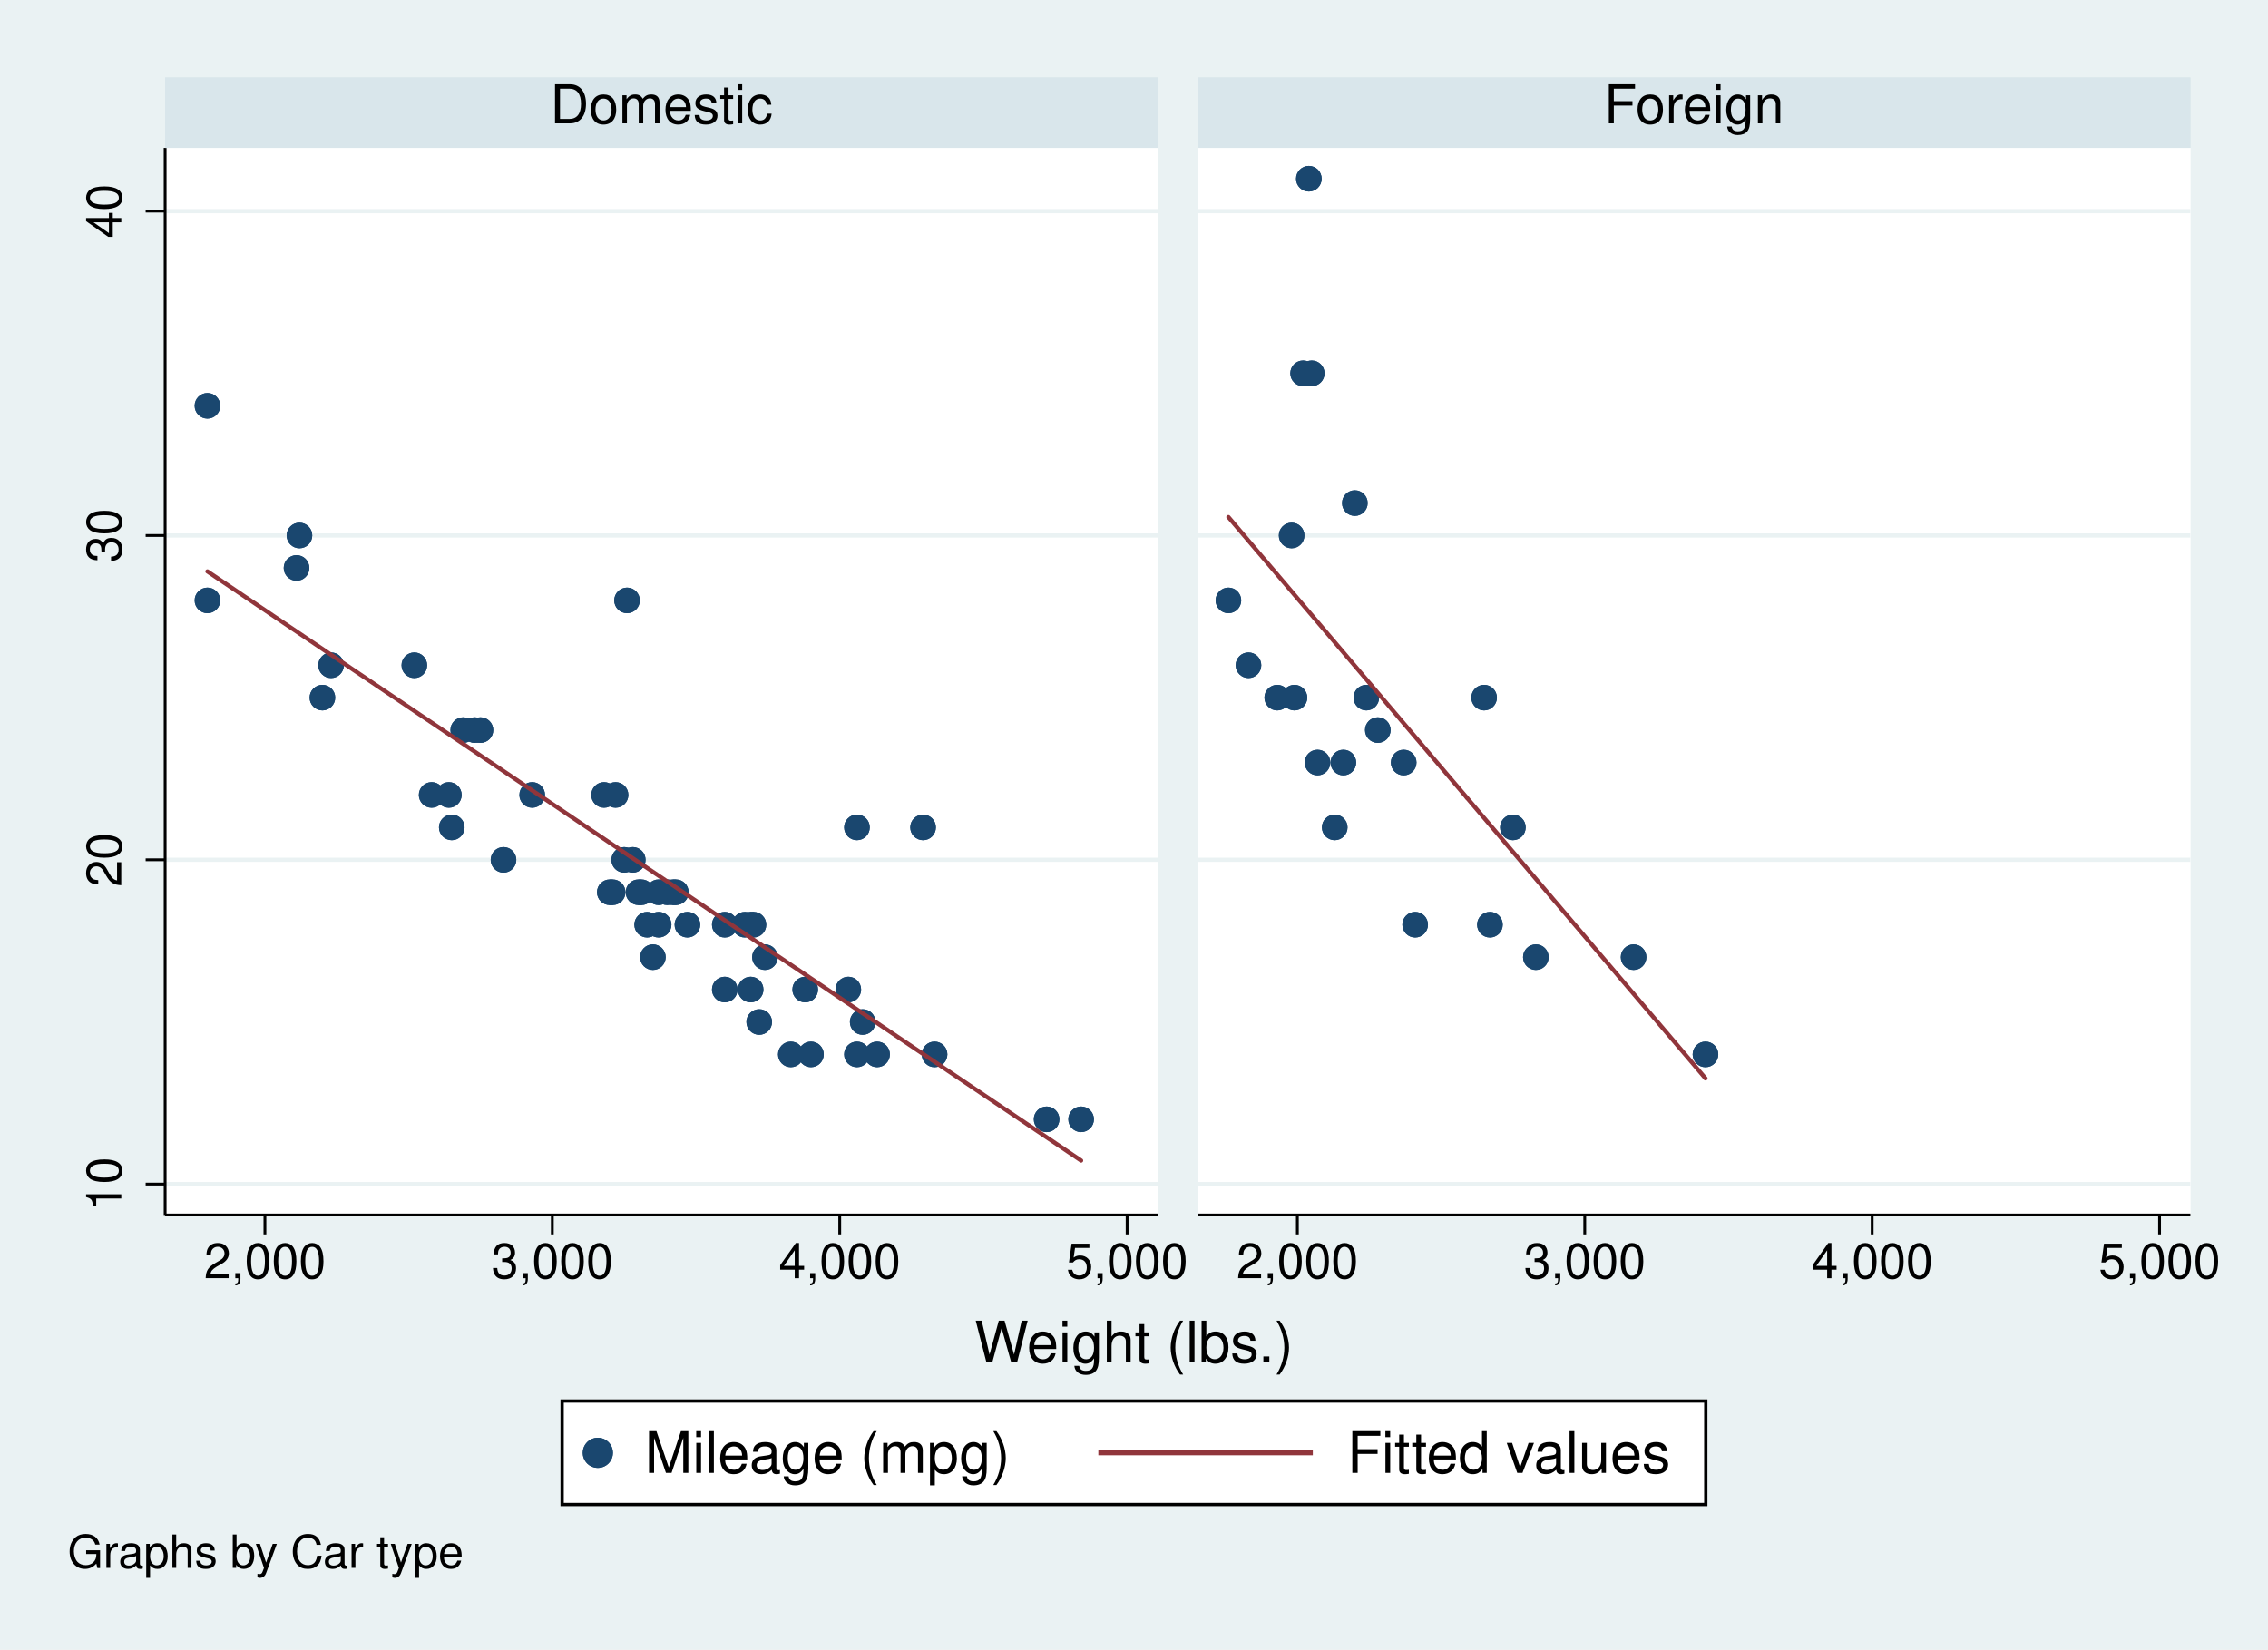
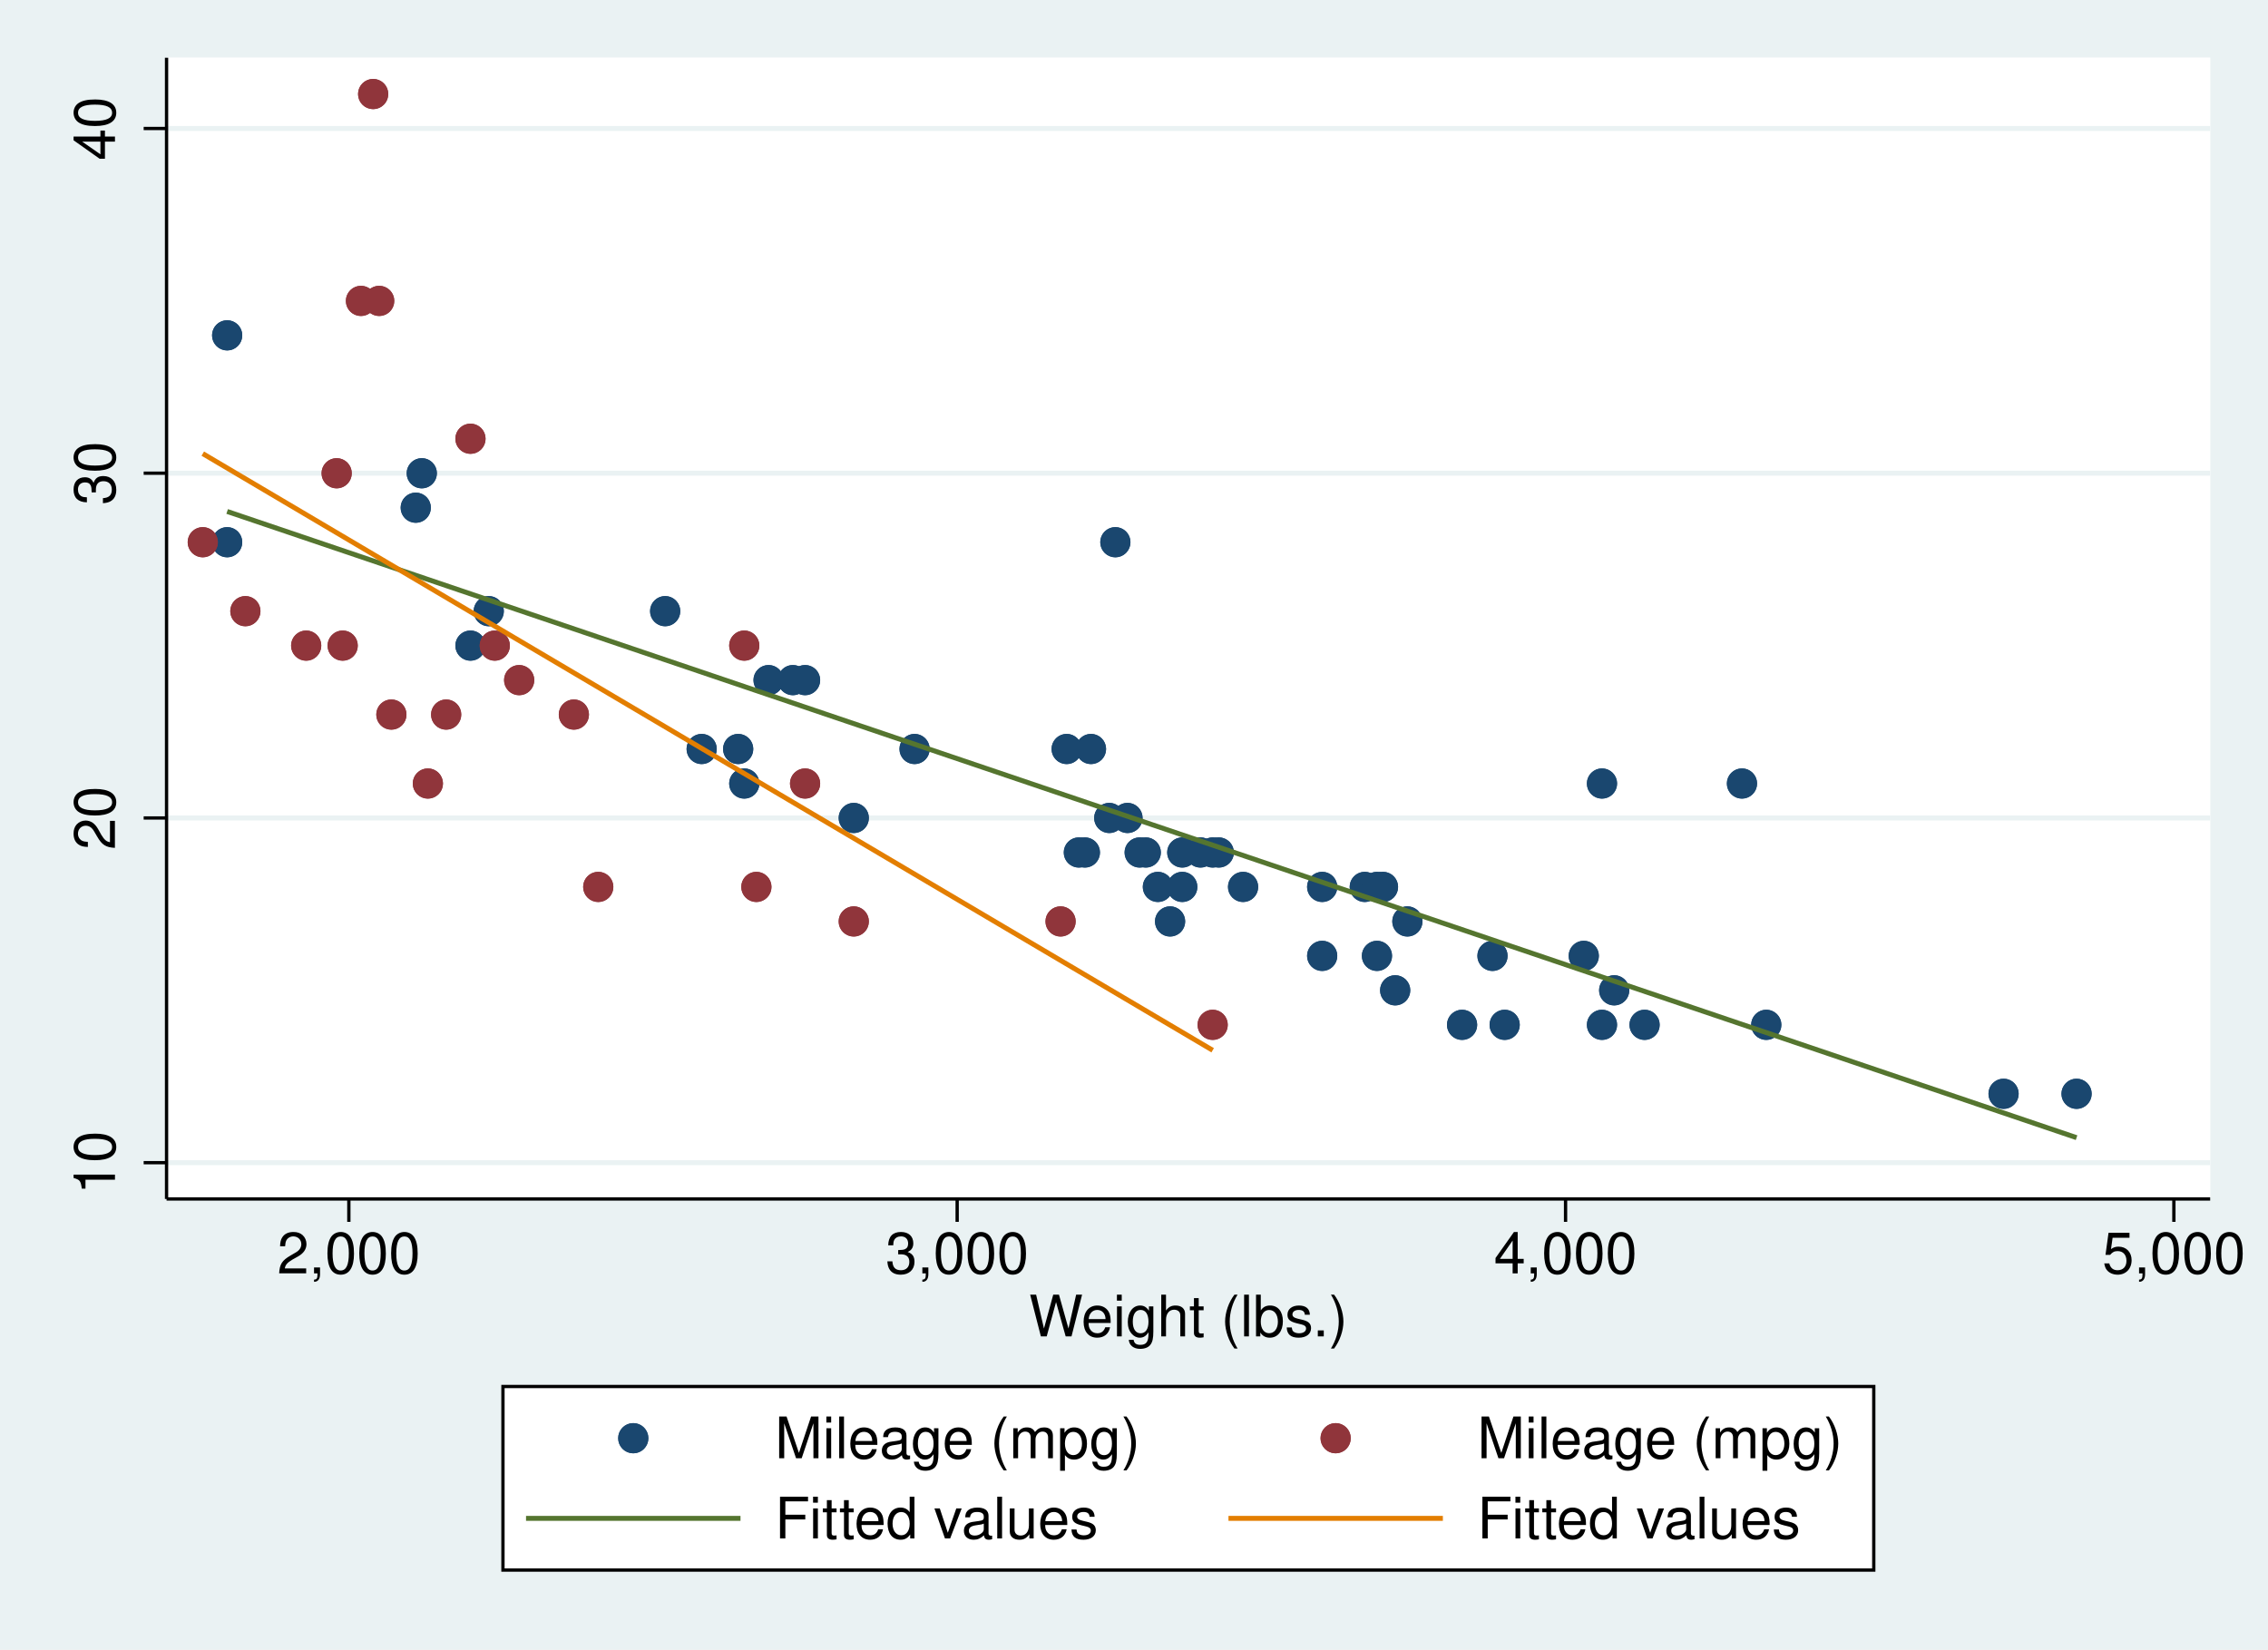
<svg xmlns="http://www.w3.org/2000/svg" version="1.1" width="5.50in" height="4.00in" viewBox="0 0 3960 2880">
  <rect x="0" y="0" width="3960" height="2880" style="fill:#EAF2F3;stroke:none" />
  <rect x="0.00" y="0.00" width="3959.88" height="2880.00" style="fill:#EAF2F3" />
  <rect x="2.88" y="2.88" width="3954.12" height="2874.24" style="fill:none;stroke:#EAF2F3;stroke-width:5.76" />
-   <rect x="288.34" y="258.27" width="1733.49" height="1863.36" style="fill:#FFFFFF" />
-   <rect x="290.79" y="260.72" width="1728.59" height="1858.47" style="fill:none;stroke:#FFFFFF;stroke-width:4.90" />
-   <line x1="288.34" y1="2067.68" x2="2021.83" y2="2067.68" style="stroke:#EAF2F3;stroke-width:7.34" />
-   <line x1="288.34" y1="1501.38" x2="2021.83" y2="1501.38" style="stroke:#EAF2F3;stroke-width:7.34" />
-   <line x1="288.34" y1="935.08" x2="2021.83" y2="935.08" style="stroke:#EAF2F3;stroke-width:7.34" />
-   <line x1="288.34" y1="368.66" x2="2021.83" y2="368.66" style="stroke:#EAF2F3;stroke-width:7.34" />
-   <rect x="2091.00" y="258.27" width="1733.49" height="1863.36" style="fill:#FFFFFF" />
-   <rect x="2093.45" y="260.72" width="1728.59" height="1858.47" style="fill:none;stroke:#FFFFFF;stroke-width:4.90" />
-   <line x1="2091.00" y1="2067.68" x2="3824.49" y2="2067.68" style="stroke:#EAF2F3;stroke-width:7.34" />
-   <line x1="2091.00" y1="1501.38" x2="3824.49" y2="1501.38" style="stroke:#EAF2F3;stroke-width:7.34" />
-   <line x1="2091.00" y1="935.08" x2="3824.49" y2="935.08" style="stroke:#EAF2F3;stroke-width:7.34" />
-   <line x1="2091.00" y1="368.66" x2="3824.49" y2="368.66" style="stroke:#EAF2F3;stroke-width:7.34" />
-   <circle cx="929.24" cy="1388.15" r="22.36" style="fill:#1A476F" />
-   <circle cx="929.24" cy="1388.15" r="18.69" style="fill:none;stroke:#1A476F;stroke-width:7.34" />
-   <circle cx="1139.98" cy="1671.42" r="22.36" style="fill:#1A476F" />
-   <circle cx="1139.98" cy="1671.42" r="18.69" style="fill:none;stroke:#1A476F;stroke-width:7.34" />
-   <circle cx="783.71" cy="1388.15" r="22.36" style="fill:#1A476F" />
-   <circle cx="783.71" cy="1388.15" r="18.69" style="fill:none;stroke:#1A476F;stroke-width:7.34" />
-   <circle cx="1089.87" cy="1501.51" r="22.36" style="fill:#1A476F" />
-   <circle cx="1089.87" cy="1501.51" r="18.69" style="fill:none;stroke:#1A476F;stroke-width:7.34" />
-   <circle cx="1506.29" cy="1784.65" r="22.36" style="fill:#1A476F" />
-   <circle cx="1506.29" cy="1784.65" r="18.69" style="fill:none;stroke:#1A476F;stroke-width:7.34" />
-   <circle cx="1300.61" cy="1614.74" r="22.36" style="fill:#1A476F" />
-   <circle cx="1300.61" cy="1614.74" r="18.69" style="fill:none;stroke:#1A476F;stroke-width:7.34" />
-   <circle cx="578.04" cy="1161.68" r="22.36" style="fill:#1A476F" />
-   <circle cx="578.04" cy="1161.68" r="18.69" style="fill:none;stroke:#1A476F;stroke-width:7.34" />
-   <circle cx="1104.84" cy="1501.51" r="22.36" style="fill:#1A476F" />
-   <circle cx="1104.84" cy="1501.51" r="18.69" style="fill:none;stroke:#1A476F;stroke-width:7.34" />
-   <circle cx="1405.92" cy="1727.98" r="22.36" style="fill:#1A476F" />
-   <circle cx="1405.92" cy="1727.98" r="18.69" style="fill:none;stroke:#1A476F;stroke-width:7.34" />
-   <circle cx="1165.11" cy="1558.06" r="22.36" style="fill:#1A476F" />
-   <circle cx="1165.11" cy="1558.06" r="18.69" style="fill:none;stroke:#1A476F;stroke-width:7.34" />
-   <circle cx="1631.77" cy="1841.21" r="22.36" style="fill:#1A476F" />
-   <circle cx="1631.77" cy="1841.21" r="18.69" style="fill:none;stroke:#1A476F;stroke-width:7.34" />
-   <circle cx="1415.95" cy="1841.21" r="22.36" style="fill:#1A476F" />
-   <circle cx="1415.95" cy="1841.21" r="18.69" style="fill:none;stroke:#1A476F;stroke-width:7.34" />
-   <circle cx="1611.72" cy="1444.83" r="22.36" style="fill:#1A476F" />
-   <circle cx="1611.72" cy="1444.83" r="18.69" style="fill:none;stroke:#1A476F;stroke-width:7.34" />
-   <circle cx="517.77" cy="991.76" r="22.36" style="fill:#1A476F" />
-   <circle cx="517.77" cy="991.76" r="18.69" style="fill:none;stroke:#1A476F;stroke-width:7.34" />
-   <circle cx="1310.64" cy="1727.98" r="22.36" style="fill:#1A476F" />
-   <circle cx="1310.64" cy="1727.98" r="18.69" style="fill:none;stroke:#1A476F;stroke-width:7.34" />
-   <circle cx="1054.72" cy="1388.15" r="22.36" style="fill:#1A476F" />
-   <circle cx="1054.72" cy="1388.15" r="18.69" style="fill:none;stroke:#1A476F;stroke-width:7.34" />
-   <circle cx="1074.77" cy="1388.15" r="22.36" style="fill:#1A476F" />
-   <circle cx="1074.77" cy="1388.15" r="18.69" style="fill:none;stroke:#1A476F;stroke-width:7.34" />
-   <circle cx="838.90" cy="1274.91" r="22.36" style="fill:#1A476F" />
-   <circle cx="838.90" cy="1274.91" r="18.69" style="fill:none;stroke:#1A476F;stroke-width:7.34" />
-   <circle cx="1180.08" cy="1558.06" r="22.36" style="fill:#1A476F" />
-   <circle cx="1180.08" cy="1558.06" r="18.69" style="fill:none;stroke:#1A476F;stroke-width:7.34" />
-   <circle cx="522.84" cy="935.08" r="22.36" style="fill:#1A476F" />
-   <circle cx="522.84" cy="935.08" r="18.69" style="fill:none;stroke:#1A476F;stroke-width:7.34" />
-   <circle cx="1265.47" cy="1614.74" r="22.36" style="fill:#1A476F" />
-   <circle cx="1265.47" cy="1614.74" r="18.69" style="fill:none;stroke:#1A476F;stroke-width:7.34" />
-   <circle cx="1265.47" cy="1727.98" r="22.36" style="fill:#1A476F" />
-   <circle cx="1265.47" cy="1727.98" r="18.69" style="fill:none;stroke:#1A476F;stroke-width:7.34" />
-   <circle cx="1335.63" cy="1671.42" r="22.36" style="fill:#1A476F" />
-   <circle cx="1335.63" cy="1671.42" r="18.69" style="fill:none;stroke:#1A476F;stroke-width:7.34" />
-   <circle cx="362.22" cy="1048.44" r="22.36" style="fill:#1A476F" />
-   <circle cx="362.22" cy="1048.44" r="18.69" style="fill:none;stroke:#1A476F;stroke-width:7.34" />
-   <circle cx="788.78" cy="1444.83" r="22.36" style="fill:#1A476F" />
-   <circle cx="788.78" cy="1444.83" r="18.69" style="fill:none;stroke:#1A476F;stroke-width:7.34" />
-   <circle cx="1887.68" cy="1954.57" r="22.36" style="fill:#1A476F" />
-   <circle cx="1887.68" cy="1954.57" r="18.69" style="fill:none;stroke:#1A476F;stroke-width:7.34" />
-   <circle cx="1827.42" cy="1954.57" r="22.36" style="fill:#1A476F" />
-   <circle cx="1827.42" cy="1954.57" r="18.69" style="fill:none;stroke:#1A476F;stroke-width:7.34" />
-   <circle cx="1380.80" cy="1841.21" r="22.36" style="fill:#1A476F" />
-   <circle cx="1380.80" cy="1841.21" r="18.69" style="fill:none;stroke:#1A476F;stroke-width:7.34" />
-   <circle cx="753.64" cy="1388.15" r="22.36" style="fill:#1A476F" />
-   <circle cx="753.64" cy="1388.15" r="18.69" style="fill:none;stroke:#1A476F;stroke-width:7.34" />
-   <circle cx="1496.26" cy="1841.21" r="22.36" style="fill:#1A476F" />
-   <circle cx="1496.26" cy="1841.21" r="18.69" style="fill:none;stroke:#1A476F;stroke-width:7.34" />
-   <circle cx="1325.61" cy="1784.65" r="22.36" style="fill:#1A476F" />
-   <circle cx="1325.61" cy="1784.65" r="18.69" style="fill:none;stroke:#1A476F;stroke-width:7.34" />
-   <circle cx="1150.01" cy="1614.74" r="22.36" style="fill:#1A476F" />
-   <circle cx="1150.01" cy="1614.74" r="18.69" style="fill:none;stroke:#1A476F;stroke-width:7.34" />
-   <circle cx="1531.41" cy="1841.21" r="22.36" style="fill:#1A476F" />
-   <circle cx="1531.41" cy="1841.21" r="18.69" style="fill:none;stroke:#1A476F;stroke-width:7.34" />
-   <circle cx="879.12" cy="1501.51" r="22.36" style="fill:#1A476F" />
-   <circle cx="879.12" cy="1501.51" r="18.69" style="fill:none;stroke:#1A476F;stroke-width:7.34" />
-   <circle cx="1496.26" cy="1444.83" r="22.36" style="fill:#1A476F" />
-   <circle cx="1496.26" cy="1444.83" r="18.69" style="fill:none;stroke:#1A476F;stroke-width:7.34" />
-   <circle cx="1119.94" cy="1558.06" r="22.36" style="fill:#1A476F" />
-   <circle cx="1119.94" cy="1558.06" r="18.69" style="fill:none;stroke:#1A476F;stroke-width:7.34" />
-   <circle cx="1114.86" cy="1558.06" r="22.36" style="fill:#1A476F" />
-   <circle cx="1114.86" cy="1558.06" r="18.69" style="fill:none;stroke:#1A476F;stroke-width:7.34" />
-   <circle cx="1310.64" cy="1614.74" r="22.36" style="fill:#1A476F" />
-   <circle cx="1310.64" cy="1614.74" r="18.69" style="fill:none;stroke:#1A476F;stroke-width:7.34" />
-   <circle cx="1150.01" cy="1558.06" r="22.36" style="fill:#1A476F" />
-   <circle cx="1150.01" cy="1558.06" r="18.69" style="fill:none;stroke:#1A476F;stroke-width:7.34" />
-   <circle cx="828.88" cy="1274.91" r="22.36" style="fill:#1A476F" />
-   <circle cx="828.88" cy="1274.91" r="18.69" style="fill:none;stroke:#1A476F;stroke-width:7.34" />
-   <circle cx="1481.16" cy="1727.98" r="22.36" style="fill:#1A476F" />
-   <circle cx="1481.16" cy="1727.98" r="18.69" style="fill:none;stroke:#1A476F;stroke-width:7.34" />
-   <circle cx="1094.82" cy="1048.44" r="22.36" style="fill:#1A476F" />
-   <circle cx="1094.82" cy="1048.44" r="18.69" style="fill:none;stroke:#1A476F;stroke-width:7.34" />
-   <circle cx="362.22" cy="708.61" r="22.36" style="fill:#1A476F" />
-   <circle cx="362.22" cy="708.61" r="18.69" style="fill:none;stroke:#1A476F;stroke-width:7.34" />
-   <circle cx="562.94" cy="1218.23" r="22.36" style="fill:#1A476F" />
-   <circle cx="562.94" cy="1218.23" r="18.69" style="fill:none;stroke:#1A476F;stroke-width:7.34" />
-   <circle cx="723.44" cy="1161.68" r="22.36" style="fill:#1A476F" />
-   <circle cx="723.44" cy="1161.68" r="18.69" style="fill:none;stroke:#1A476F;stroke-width:7.34" />
-   <circle cx="1129.96" cy="1614.74" r="22.36" style="fill:#1A476F" />
-   <circle cx="1129.96" cy="1614.74" r="18.69" style="fill:none;stroke:#1A476F;stroke-width:7.34" />
-   <circle cx="1315.59" cy="1614.74" r="22.36" style="fill:#1A476F" />
-   <circle cx="1315.59" cy="1614.74" r="18.69" style="fill:none;stroke:#1A476F;stroke-width:7.34" />
-   <circle cx="1200.25" cy="1614.74" r="22.36" style="fill:#1A476F" />
-   <circle cx="1200.25" cy="1614.74" r="18.69" style="fill:none;stroke:#1A476F;stroke-width:7.34" />
-   <circle cx="1069.69" cy="1558.06" r="22.36" style="fill:#1A476F" />
-   <circle cx="1069.69" cy="1558.06" r="18.69" style="fill:none;stroke:#1A476F;stroke-width:7.34" />
-   <circle cx="1064.74" cy="1558.06" r="22.36" style="fill:#1A476F" />
-   <circle cx="1064.74" cy="1558.06" r="18.69" style="fill:none;stroke:#1A476F;stroke-width:7.34" />
-   <circle cx="1175.13" cy="1558.06" r="22.36" style="fill:#1A476F" />
-   <circle cx="1175.13" cy="1558.06" r="18.69" style="fill:none;stroke:#1A476F;stroke-width:7.34" />
-   <circle cx="808.83" cy="1274.91" r="22.36" style="fill:#1A476F" />
-   <circle cx="808.83" cy="1274.91" r="18.69" style="fill:none;stroke:#1A476F;stroke-width:7.34" />
-   <line x1="362.22" y1="997.83" x2="1124.89" y2="1512.27" stroke-linecap="round" style="stroke:#90353B;stroke-width:7.34" />
-   <line x1="1124.89" y1="1512.27" x2="1887.68" y2="2026.59" stroke-linecap="round" style="stroke:#90353B;stroke-width:7.34" />
-   <circle cx="2681.66" cy="1671.42" r="22.36" style="fill:#1A476F" />
-   <circle cx="2681.66" cy="1671.42" r="18.69" style="fill:none;stroke:#1A476F;stroke-width:7.34" />
-   <circle cx="2300.39" cy="1331.59" r="22.36" style="fill:#1A476F" />
-   <circle cx="2300.39" cy="1331.59" r="18.69" style="fill:none;stroke:#1A476F;stroke-width:7.34" />
-   <circle cx="2591.32" cy="1218.23" r="22.36" style="fill:#1A476F" />
-   <circle cx="2591.32" cy="1218.23" r="18.69" style="fill:none;stroke:#1A476F;stroke-width:7.34" />
-   <circle cx="2450.87" cy="1331.59" r="22.36" style="fill:#1A476F" />
-   <circle cx="2450.87" cy="1331.59" r="18.69" style="fill:none;stroke:#1A476F;stroke-width:7.34" />
-   <circle cx="2275.27" cy="651.94" r="22.36" style="fill:#1A476F" />
-   <circle cx="2275.27" cy="651.94" r="18.69" style="fill:none;stroke:#1A476F;stroke-width:7.34" />
-   <circle cx="2405.70" cy="1274.91" r="22.36" style="fill:#1A476F" />
-   <circle cx="2405.70" cy="1274.91" r="18.69" style="fill:none;stroke:#1A476F;stroke-width:7.34" />
-   <circle cx="2641.57" cy="1444.83" r="22.36" style="fill:#1A476F" />
-   <circle cx="2641.57" cy="1444.83" r="18.69" style="fill:none;stroke:#1A476F;stroke-width:7.34" />
-   <circle cx="2330.46" cy="1444.83" r="22.36" style="fill:#1A476F" />
-   <circle cx="2330.46" cy="1444.83" r="18.69" style="fill:none;stroke:#1A476F;stroke-width:7.34" />
-   <circle cx="2385.65" cy="1218.23" r="22.36" style="fill:#1A476F" />
-   <circle cx="2385.65" cy="1218.23" r="18.69" style="fill:none;stroke:#1A476F;stroke-width:7.34" />
-   <circle cx="2144.84" cy="1048.44" r="22.36" style="fill:#1A476F" />
-   <circle cx="2144.84" cy="1048.44" r="18.69" style="fill:none;stroke:#1A476F;stroke-width:7.34" />
-   <circle cx="2255.22" cy="935.08" r="22.36" style="fill:#1A476F" />
-   <circle cx="2255.22" cy="935.08" r="18.69" style="fill:none;stroke:#1A476F;stroke-width:7.34" />
-   <circle cx="2977.80" cy="1841.21" r="22.36" style="fill:#1A476F" />
-   <circle cx="2977.80" cy="1841.21" r="18.69" style="fill:none;stroke:#1A476F;stroke-width:7.34" />
-   <circle cx="2179.86" cy="1161.68" r="22.36" style="fill:#1A476F" />
-   <circle cx="2179.86" cy="1161.68" r="18.69" style="fill:none;stroke:#1A476F;stroke-width:7.34" />
-   <circle cx="2290.36" cy="651.94" r="22.36" style="fill:#1A476F" />
-   <circle cx="2290.36" cy="651.94" r="18.69" style="fill:none;stroke:#1A476F;stroke-width:7.34" />
-   <circle cx="2470.92" cy="1614.74" r="22.36" style="fill:#1A476F" />
-   <circle cx="2470.92" cy="1614.74" r="18.69" style="fill:none;stroke:#1A476F;stroke-width:7.34" />
-   <circle cx="2365.61" cy="878.53" r="22.36" style="fill:#1A476F" />
-   <circle cx="2365.61" cy="878.53" r="18.69" style="fill:none;stroke:#1A476F;stroke-width:7.34" />
-   <circle cx="2601.47" cy="1614.74" r="22.36" style="fill:#1A476F" />
-   <circle cx="2601.47" cy="1614.74" r="18.69" style="fill:none;stroke:#1A476F;stroke-width:7.34" />
-   <circle cx="2345.56" cy="1331.59" r="22.36" style="fill:#1A476F" />
-   <circle cx="2345.56" cy="1331.59" r="18.69" style="fill:none;stroke:#1A476F;stroke-width:7.34" />
-   <circle cx="2285.29" cy="312.11" r="22.36" style="fill:#1A476F" />
-   <circle cx="2285.29" cy="312.11" r="18.69" style="fill:none;stroke:#1A476F;stroke-width:7.34" />
-   <circle cx="2230.10" cy="1218.23" r="22.36" style="fill:#1A476F" />
-   <circle cx="2230.10" cy="1218.23" r="18.69" style="fill:none;stroke:#1A476F;stroke-width:7.34" />
-   <circle cx="2260.17" cy="1218.23" r="22.36" style="fill:#1A476F" />
-   <circle cx="2260.17" cy="1218.23" r="18.69" style="fill:none;stroke:#1A476F;stroke-width:7.34" />
-   <circle cx="2852.31" cy="1671.42" r="22.36" style="fill:#1A476F" />
-   <circle cx="2852.31" cy="1671.42" r="18.69" style="fill:none;stroke:#1A476F;stroke-width:7.34" />
-   <line x1="2144.84" y1="902.91" x2="2561.25" y2="1392.97" stroke-linecap="round" style="stroke:#90353B;stroke-width:7.34" />
-   <line x1="2561.25" y1="1392.97" x2="2977.80" y2="1883.04" stroke-linecap="round" style="stroke:#90353B;stroke-width:7.34" />
-   <line x1="288.34" y1="2121.64" x2="288.34" y2="258.27" style="stroke:#000000;stroke-width:4.90" />
-   <line x1="288.34" y1="2067.68" x2="254.31" y2="2067.68" style="stroke:#000000;stroke-width:4.90" />
-   <text x="211.79" y="2067.68" style="font-family:'Helvetica';font-size:85.02px;fill:#000000" transform="rotate(-90 211.79,2067.68)" text-anchor="middle">10</text>
-   <line x1="288.34" y1="1501.38" x2="254.31" y2="1501.38" style="stroke:#000000;stroke-width:4.90" />
-   <text x="211.79" y="1501.38" style="font-family:'Helvetica';font-size:85.02px;fill:#000000" transform="rotate(-90 211.79,1501.38)" text-anchor="middle">20</text>
-   <line x1="288.34" y1="935.08" x2="254.31" y2="935.08" style="stroke:#000000;stroke-width:4.90" />
-   <text x="211.79" y="935.08" style="font-family:'Helvetica';font-size:85.02px;fill:#000000" transform="rotate(-90 211.79,935.08)" text-anchor="middle">30</text>
-   <line x1="288.34" y1="368.66" x2="254.31" y2="368.66" style="stroke:#000000;stroke-width:4.90" />
-   <text x="211.79" y="368.66" style="font-family:'Helvetica';font-size:85.02px;fill:#000000" transform="rotate(-90 211.79,368.66)" text-anchor="middle">40</text>
-   <line x1="288.34" y1="2121.64" x2="2021.83" y2="2121.64" style="stroke:#000000;stroke-width:4.90" />
-   <line x1="462.58" y1="2121.64" x2="462.58" y2="2155.54" style="stroke:#000000;stroke-width:4.90" />
-   <text x="462.58" y="2232.07" style="font-family:'Helvetica';font-size:85.02px;fill:#000000" text-anchor="middle">2,000</text>
-   <line x1="964.38" y1="2121.64" x2="964.38" y2="2155.54" style="stroke:#000000;stroke-width:4.90" />
-   <text x="964.38" y="2232.07" style="font-family:'Helvetica';font-size:85.02px;fill:#000000" text-anchor="middle">3,000</text>
-   <line x1="1466.19" y1="2121.64" x2="1466.19" y2="2155.54" style="stroke:#000000;stroke-width:4.90" />
-   <text x="1466.19" y="2232.07" style="font-family:'Helvetica';font-size:85.02px;fill:#000000" text-anchor="middle">4,000</text>
-   <line x1="1968.00" y1="2121.64" x2="1968.00" y2="2155.54" style="stroke:#000000;stroke-width:4.90" />
-   <text x="1968.00" y="2232.07" style="font-family:'Helvetica';font-size:85.02px;fill:#000000" text-anchor="middle">5,000</text>
-   <line x1="2091.00" y1="2121.64" x2="3824.49" y2="2121.64" style="stroke:#000000;stroke-width:4.90" />
-   <line x1="2265.24" y1="2121.64" x2="2265.24" y2="2155.54" style="stroke:#000000;stroke-width:4.90" />
-   <text x="2265.24" y="2232.07" style="font-family:'Helvetica';font-size:85.02px;fill:#000000" text-anchor="middle">2,000</text>
-   <line x1="2767.05" y1="2121.64" x2="2767.05" y2="2155.54" style="stroke:#000000;stroke-width:4.90" />
-   <text x="2767.05" y="2232.07" style="font-family:'Helvetica';font-size:85.02px;fill:#000000" text-anchor="middle">3,000</text>
-   <line x1="3268.86" y1="2121.64" x2="3268.86" y2="2155.54" style="stroke:#000000;stroke-width:4.90" />
-   <text x="3268.86" y="2232.07" style="font-family:'Helvetica';font-size:85.02px;fill:#000000" text-anchor="middle">4,000</text>
-   <line x1="3770.66" y1="2121.64" x2="3770.66" y2="2155.54" style="stroke:#000000;stroke-width:4.90" />
-   <text x="3770.66" y="2232.07" style="font-family:'Helvetica';font-size:85.02px;fill:#000000" text-anchor="middle">5,000</text>
-   <rect x="288.34" y="135.39" width="1733.49" height="122.89" style="fill:#D9E6EB" />
-   <rect x="290.79" y="137.83" width="1728.59" height="117.99" style="fill:none;stroke:#D9E6EB;stroke-width:4.90" />
-   <text x="1155.08" y="215.42" style="font-family:'Helvetica';font-size:93.56px;fill:#000000" text-anchor="middle">Domestic</text>
-   <rect x="2091.00" y="135.39" width="1733.49" height="122.89" style="fill:#D9E6EB" />
-   <rect x="2093.45" y="137.83" width="1728.59" height="117.99" style="fill:none;stroke:#D9E6EB;stroke-width:4.90" />
-   <text x="2957.75" y="215.42" style="font-family:'Helvetica';font-size:93.56px;fill:#000000" text-anchor="middle">Foreign</text>
-   <rect x="978.62" y="2443.64" width="2002.65" height="186.50" style="fill:#FFFFFF" />
-   <rect x="981.49" y="2446.52" width="1996.89" height="180.74" style="fill:none;stroke:#000000;stroke-width:5.76" />
-   <circle cx="1043.83" cy="2536.95" r="26.35" style="fill:#1A476F" />
-   <circle cx="1043.83" cy="2536.95" r="22.03" style="fill:none;stroke:#1A476F;stroke-width:8.64" />
-   <line x1="1917.75" y1="2536.95" x2="2292.22" y2="2536.95" style="stroke:#90353B;stroke-width:8.64" />
-   <text x="1125.75" y="2571.98" style="font-family:'Helvetica';font-size:99.99px;fill:#000000">Mileage (mpg)</text>
-   <text x="2352.24" y="2571.98" style="font-family:'Helvetica';font-size:99.99px;fill:#000000">Fitted values</text>
-   <text x="1979.88" y="2379.06" style="font-family:'Helvetica';font-size:99.99px;fill:#000000" text-anchor="middle">Weight (lbs.)</text>
-   <text x="118.06" y="2737.89" style="font-family:'Helvetica';font-size:79.94px;fill:#000000">Graphs by Car type</text>
+   <rect x="290.81" y="100.86" width="3568.21" height="1992.81" style="fill:#FFFFFF" />
+   <rect x="293.69" y="103.74" width="3562.45" height="1987.05" style="fill:none;stroke:#FFFFFF;stroke-width:5.76" />
+   <line x1="290.81" y1="2030.31" x2="3859.02" y2="2030.31" style="stroke:#EAF2F3;stroke-width:8.64" />
+   <line x1="290.81" y1="1428.37" x2="3859.02" y2="1428.37" style="stroke:#EAF2F3;stroke-width:8.64" />
+   <line x1="290.81" y1="826.30" x2="3859.02" y2="826.30" style="stroke:#EAF2F3;stroke-width:8.64" />
+   <line x1="290.81" y1="224.37" x2="3859.02" y2="224.37" style="stroke:#EAF2F3;stroke-width:8.64" />
+   <circle cx="1596.87" cy="1307.95" r="26.35" style="fill:#1A476F" />
+   <circle cx="1596.87" cy="1307.95" r="22.03" style="fill:none;stroke:#1A476F;stroke-width:8.64" />
+   <circle cx="2042.99" cy="1609.05" r="26.35" style="fill:#1A476F" />
+   <circle cx="2042.99" cy="1609.05" r="22.03" style="fill:none;stroke:#1A476F;stroke-width:8.64" />
+   <circle cx="1288.86" cy="1307.95" r="26.35" style="fill:#1A476F" />
+   <circle cx="1288.86" cy="1307.95" r="22.03" style="fill:none;stroke:#1A476F;stroke-width:8.64" />
+   <circle cx="1936.81" cy="1428.37" r="26.35" style="fill:#1A476F" />
+   <circle cx="1936.81" cy="1428.37" r="22.03" style="fill:none;stroke:#1A476F;stroke-width:8.64" />
+   <circle cx="2818.41" cy="1729.34" r="26.35" style="fill:#1A476F" />
+   <circle cx="2818.41" cy="1729.34" r="22.03" style="fill:none;stroke:#1A476F;stroke-width:8.64" />
+   <circle cx="2382.93" cy="1548.78" r="26.35" style="fill:#1A476F" />
+   <circle cx="2382.93" cy="1548.78" r="22.03" style="fill:none;stroke:#1A476F;stroke-width:8.64" />
+   <circle cx="853.38" cy="1067.25" r="26.35" style="fill:#1A476F" />
+   <circle cx="853.38" cy="1067.25" r="22.03" style="fill:none;stroke:#1A476F;stroke-width:8.64" />
+   <circle cx="1968.62" cy="1428.37" r="26.35" style="fill:#1A476F" />
+   <circle cx="1968.62" cy="1428.37" r="22.03" style="fill:none;stroke:#1A476F;stroke-width:8.64" />
+   <circle cx="2605.93" cy="1669.19" r="26.35" style="fill:#1A476F" />
+   <circle cx="2605.93" cy="1669.19" r="22.03" style="fill:none;stroke:#1A476F;stroke-width:8.64" />
+   <circle cx="2096.08" cy="1488.64" r="26.35" style="fill:#1A476F" />
+   <circle cx="2096.08" cy="1488.64" r="22.03" style="fill:none;stroke:#1A476F;stroke-width:8.64" />
+   <circle cx="3083.97" cy="1789.60" r="26.35" style="fill:#1A476F" />
+   <circle cx="3083.97" cy="1789.60" r="22.03" style="fill:none;stroke:#1A476F;stroke-width:8.64" />
+   <circle cx="2627.21" cy="1789.60" r="26.35" style="fill:#1A476F" />
+   <circle cx="2627.21" cy="1789.60" r="22.03" style="fill:none;stroke:#1A476F;stroke-width:8.64" />
+   <circle cx="3041.53" cy="1368.22" r="26.35" style="fill:#1A476F" />
+   <circle cx="3041.53" cy="1368.22" r="22.03" style="fill:none;stroke:#1A476F;stroke-width:8.64" />
+   <circle cx="725.92" cy="886.57" r="26.35" style="fill:#1A476F" />
+   <circle cx="725.92" cy="886.57" r="22.03" style="fill:none;stroke:#1A476F;stroke-width:8.64" />
+   <circle cx="2404.22" cy="1669.19" r="26.35" style="fill:#1A476F" />
+   <circle cx="2404.22" cy="1669.19" r="22.03" style="fill:none;stroke:#1A476F;stroke-width:8.64" />
+   <circle cx="1862.44" cy="1307.95" r="26.35" style="fill:#1A476F" />
+   <circle cx="1862.44" cy="1307.95" r="22.03" style="fill:none;stroke:#1A476F;stroke-width:8.64" />
+   <circle cx="1904.88" cy="1307.95" r="26.35" style="fill:#1A476F" />
+   <circle cx="1904.88" cy="1307.95" r="22.03" style="fill:none;stroke:#1A476F;stroke-width:8.64" />
+   <circle cx="1405.68" cy="1187.67" r="26.35" style="fill:#1A476F" />
+   <circle cx="1405.68" cy="1187.67" r="22.03" style="fill:none;stroke:#1A476F;stroke-width:8.64" />
+   <circle cx="2128.01" cy="1488.64" r="26.35" style="fill:#1A476F" />
+   <circle cx="2128.01" cy="1488.64" r="22.03" style="fill:none;stroke:#1A476F;stroke-width:8.64" />
+   <circle cx="736.44" cy="826.43" r="26.35" style="fill:#1A476F" />
+   <circle cx="736.44" cy="826.43" r="22.03" style="fill:none;stroke:#1A476F;stroke-width:8.64" />
+   <circle cx="2308.56" cy="1548.78" r="26.35" style="fill:#1A476F" />
+   <circle cx="2308.56" cy="1548.78" r="22.03" style="fill:none;stroke:#1A476F;stroke-width:8.64" />
+   <circle cx="2308.56" cy="1669.19" r="26.35" style="fill:#1A476F" />
+   <circle cx="2308.56" cy="1669.19" r="22.03" style="fill:none;stroke:#1A476F;stroke-width:8.64" />
+   <circle cx="2457.30" cy="1609.05" r="26.35" style="fill:#1A476F" />
+   <circle cx="2457.30" cy="1609.05" r="22.03" style="fill:none;stroke:#1A476F;stroke-width:8.64" />
+   <circle cx="396.62" cy="946.84" r="26.35" style="fill:#1A476F" />
+   <circle cx="396.62" cy="946.84" r="22.03" style="fill:none;stroke:#1A476F;stroke-width:8.64" />
+   <circle cx="1299.50" cy="1368.22" r="26.35" style="fill:#1A476F" />
+   <circle cx="1299.50" cy="1368.22" r="22.03" style="fill:none;stroke:#1A476F;stroke-width:8.64" />
+   <circle cx="3625.75" cy="1910.02" r="26.35" style="fill:#1A476F" />
+   <circle cx="3625.75" cy="1910.02" r="22.03" style="fill:none;stroke:#1A476F;stroke-width:8.64" />
+   <circle cx="3498.29" cy="1910.02" r="26.35" style="fill:#1A476F" />
+   <circle cx="3498.29" cy="1910.02" r="22.03" style="fill:none;stroke:#1A476F;stroke-width:8.64" />
+   <circle cx="2552.84" cy="1789.60" r="26.35" style="fill:#1A476F" />
+   <circle cx="2552.84" cy="1789.60" r="22.03" style="fill:none;stroke:#1A476F;stroke-width:8.64" />
+   <circle cx="1225.12" cy="1307.95" r="26.35" style="fill:#1A476F" />
+   <circle cx="1225.12" cy="1307.95" r="22.03" style="fill:none;stroke:#1A476F;stroke-width:8.64" />
+   <circle cx="2797.12" cy="1789.60" r="26.35" style="fill:#1A476F" />
+   <circle cx="2797.12" cy="1789.60" r="22.03" style="fill:none;stroke:#1A476F;stroke-width:8.64" />
+   <circle cx="2436.02" cy="1729.34" r="26.35" style="fill:#1A476F" />
+   <circle cx="2436.02" cy="1729.34" r="22.03" style="fill:none;stroke:#1A476F;stroke-width:8.64" />
+   <circle cx="2064.27" cy="1548.78" r="26.35" style="fill:#1A476F" />
+   <circle cx="2064.27" cy="1548.78" r="22.03" style="fill:none;stroke:#1A476F;stroke-width:8.64" />
+   <circle cx="2871.49" cy="1789.60" r="26.35" style="fill:#1A476F" />
+   <circle cx="2871.49" cy="1789.60" r="22.03" style="fill:none;stroke:#1A476F;stroke-width:8.64" />
+   <circle cx="1490.69" cy="1428.37" r="26.35" style="fill:#1A476F" />
+   <circle cx="1490.69" cy="1428.37" r="22.03" style="fill:none;stroke:#1A476F;stroke-width:8.64" />
+   <circle cx="2797.12" cy="1368.22" r="26.35" style="fill:#1A476F" />
+   <circle cx="2797.12" cy="1368.22" r="22.03" style="fill:none;stroke:#1A476F;stroke-width:8.64" />
+   <circle cx="2000.54" cy="1488.64" r="26.35" style="fill:#1A476F" />
+   <circle cx="2000.54" cy="1488.64" r="22.03" style="fill:none;stroke:#1A476F;stroke-width:8.64" />
+   <circle cx="1989.90" cy="1488.64" r="26.35" style="fill:#1A476F" />
+   <circle cx="1989.90" cy="1488.64" r="22.03" style="fill:none;stroke:#1A476F;stroke-width:8.64" />
+   <circle cx="2404.22" cy="1548.78" r="26.35" style="fill:#1A476F" />
+   <circle cx="2404.22" cy="1548.78" r="22.03" style="fill:none;stroke:#1A476F;stroke-width:8.64" />
+   <circle cx="2064.27" cy="1488.64" r="26.35" style="fill:#1A476F" />
+   <circle cx="2064.27" cy="1488.64" r="22.03" style="fill:none;stroke:#1A476F;stroke-width:8.64" />
+   <circle cx="1384.39" cy="1187.67" r="26.35" style="fill:#1A476F" />
+   <circle cx="1384.39" cy="1187.67" r="22.03" style="fill:none;stroke:#1A476F;stroke-width:8.64" />
+   <circle cx="2765.32" cy="1669.19" r="26.35" style="fill:#1A476F" />
+   <circle cx="2765.32" cy="1669.19" r="22.03" style="fill:none;stroke:#1A476F;stroke-width:8.64" />
+   <circle cx="1947.45" cy="946.84" r="26.35" style="fill:#1A476F" />
+   <circle cx="1947.45" cy="946.84" r="22.03" style="fill:none;stroke:#1A476F;stroke-width:8.64" />
+   <circle cx="396.62" cy="585.60" r="26.35" style="fill:#1A476F" />
+   <circle cx="396.62" cy="585.60" r="22.03" style="fill:none;stroke:#1A476F;stroke-width:8.64" />
+   <circle cx="821.45" cy="1127.40" r="26.35" style="fill:#1A476F" />
+   <circle cx="821.45" cy="1127.40" r="22.03" style="fill:none;stroke:#1A476F;stroke-width:8.64" />
+   <circle cx="1161.39" cy="1067.25" r="26.35" style="fill:#1A476F" />
+   <circle cx="1161.39" cy="1067.25" r="22.03" style="fill:none;stroke:#1A476F;stroke-width:8.64" />
+   <circle cx="2021.70" cy="1548.78" r="26.35" style="fill:#1A476F" />
+   <circle cx="2021.70" cy="1548.78" r="22.03" style="fill:none;stroke:#1A476F;stroke-width:8.64" />
+   <circle cx="2414.73" cy="1548.78" r="26.35" style="fill:#1A476F" />
+   <circle cx="2414.73" cy="1548.78" r="22.03" style="fill:none;stroke:#1A476F;stroke-width:8.64" />
+   <circle cx="2170.45" cy="1548.78" r="26.35" style="fill:#1A476F" />
+   <circle cx="2170.45" cy="1548.78" r="22.03" style="fill:none;stroke:#1A476F;stroke-width:8.64" />
+   <circle cx="1894.24" cy="1488.64" r="26.35" style="fill:#1A476F" />
+   <circle cx="1894.24" cy="1488.64" r="22.03" style="fill:none;stroke:#1A476F;stroke-width:8.64" />
+   <circle cx="1883.72" cy="1488.64" r="26.35" style="fill:#1A476F" />
+   <circle cx="1883.72" cy="1488.64" r="22.03" style="fill:none;stroke:#1A476F;stroke-width:8.64" />
+   <circle cx="2117.36" cy="1488.64" r="26.35" style="fill:#1A476F" />
+   <circle cx="2117.36" cy="1488.64" r="22.03" style="fill:none;stroke:#1A476F;stroke-width:8.64" />
+   <circle cx="1341.94" cy="1187.67" r="26.35" style="fill:#1A476F" />
+   <circle cx="1341.94" cy="1187.67" r="22.03" style="fill:none;stroke:#1A476F;stroke-width:8.64" />
+   <circle cx="1490.69" cy="1609.05" r="26.35" style="fill:#90353B" />
+   <circle cx="1490.69" cy="1609.05" r="22.03" style="fill:none;stroke:#90353B;stroke-width:8.64" />
+   <circle cx="683.35" cy="1247.81" r="26.35" style="fill:#90353B" />
+   <circle cx="683.35" cy="1247.81" r="22.03" style="fill:none;stroke:#90353B;stroke-width:8.64" />
+   <circle cx="1299.50" cy="1127.40" r="26.35" style="fill:#90353B" />
+   <circle cx="1299.50" cy="1127.40" r="22.03" style="fill:none;stroke:#90353B;stroke-width:8.64" />
+   <circle cx="1002.00" cy="1247.81" r="26.35" style="fill:#90353B" />
+   <circle cx="1002.00" cy="1247.81" r="22.03" style="fill:none;stroke:#90353B;stroke-width:8.64" />
+   <circle cx="630.26" cy="525.46" r="26.35" style="fill:#90353B" />
+   <circle cx="630.26" cy="525.46" r="22.03" style="fill:none;stroke:#90353B;stroke-width:8.64" />
+   <circle cx="906.47" cy="1187.67" r="26.35" style="fill:#90353B" />
+   <circle cx="906.47" cy="1187.67" r="22.03" style="fill:none;stroke:#90353B;stroke-width:8.64" />
+   <circle cx="1405.68" cy="1368.22" r="26.35" style="fill:#90353B" />
+   <circle cx="1405.68" cy="1368.22" r="22.03" style="fill:none;stroke:#90353B;stroke-width:8.64" />
+   <circle cx="747.08" cy="1368.22" r="26.35" style="fill:#90353B" />
+   <circle cx="747.08" cy="1368.22" r="22.03" style="fill:none;stroke:#90353B;stroke-width:8.64" />
+   <circle cx="863.90" cy="1127.40" r="26.35" style="fill:#90353B" />
+   <circle cx="863.90" cy="1127.40" r="22.03" style="fill:none;stroke:#90353B;stroke-width:8.64" />
+   <circle cx="354.05" cy="946.84" r="26.35" style="fill:#90353B" />
+   <circle cx="354.05" cy="946.84" r="22.03" style="fill:none;stroke:#90353B;stroke-width:8.64" />
+   <circle cx="587.81" cy="826.43" r="26.35" style="fill:#90353B" />
+   <circle cx="587.81" cy="826.43" r="22.03" style="fill:none;stroke:#90353B;stroke-width:8.64" />
+   <circle cx="2117.36" cy="1789.60" r="26.35" style="fill:#90353B" />
+   <circle cx="2117.36" cy="1789.60" r="22.03" style="fill:none;stroke:#90353B;stroke-width:8.64" />
+   <circle cx="428.42" cy="1067.25" r="26.35" style="fill:#90353B" />
+   <circle cx="428.42" cy="1067.25" r="22.03" style="fill:none;stroke:#90353B;stroke-width:8.64" />
+   <circle cx="662.06" cy="525.46" r="26.35" style="fill:#90353B" />
+   <circle cx="662.06" cy="525.46" r="22.03" style="fill:none;stroke:#90353B;stroke-width:8.64" />
+   <circle cx="1044.57" cy="1548.78" r="26.35" style="fill:#90353B" />
+   <circle cx="1044.57" cy="1548.78" r="22.03" style="fill:none;stroke:#90353B;stroke-width:8.64" />
+   <circle cx="821.45" cy="766.16" r="26.35" style="fill:#90353B" />
+   <circle cx="821.45" cy="766.16" r="22.03" style="fill:none;stroke:#90353B;stroke-width:8.64" />
+   <circle cx="1320.66" cy="1548.78" r="26.35" style="fill:#90353B" />
+   <circle cx="1320.66" cy="1548.78" r="22.03" style="fill:none;stroke:#90353B;stroke-width:8.64" />
+   <circle cx="779.01" cy="1247.81" r="26.35" style="fill:#90353B" />
+   <circle cx="779.01" cy="1247.81" r="22.03" style="fill:none;stroke:#90353B;stroke-width:8.64" />
+   <circle cx="651.54" cy="164.22" r="26.35" style="fill:#90353B" />
+   <circle cx="651.54" cy="164.22" r="22.03" style="fill:none;stroke:#90353B;stroke-width:8.64" />
+   <circle cx="534.60" cy="1127.40" r="26.35" style="fill:#90353B" />
+   <circle cx="534.60" cy="1127.40" r="22.03" style="fill:none;stroke:#90353B;stroke-width:8.64" />
+   <circle cx="598.33" cy="1127.40" r="26.35" style="fill:#90353B" />
+   <circle cx="598.33" cy="1127.40" r="22.03" style="fill:none;stroke:#90353B;stroke-width:8.64" />
+   <circle cx="1851.80" cy="1609.05" r="26.35" style="fill:#90353B" />
+   <circle cx="1851.80" cy="1609.05" r="22.03" style="fill:none;stroke:#90353B;stroke-width:8.64" />
+   <path d=" M396.62 893.13 L2011.18 1439.88 L3625.75 1986.62" stroke-linejoin="round" style="fill:none;stroke:#55752F;stroke-width:8.64" />
+   <path d=" M354.05 792.15 L1235.77 1313.15 L2117.36 1834.03" stroke-linejoin="round" style="fill:none;stroke:#E37E00;stroke-width:8.64" />
+   <line x1="290.81" y1="2093.67" x2="290.81" y2="100.86" style="stroke:#000000;stroke-width:5.76" />
+   <line x1="290.81" y1="2030.31" x2="250.84" y2="2030.31" style="stroke:#000000;stroke-width:5.76" />
+   <text x="200.73" y="2030.31" style="font-family:'Helvetica';font-size:99.99px;fill:#000000" transform="rotate(-90 200.73,2030.31)" text-anchor="middle">10</text>
+   <line x1="290.81" y1="1428.37" x2="250.84" y2="1428.37" style="stroke:#000000;stroke-width:5.76" />
+   <text x="200.73" y="1428.37" style="font-family:'Helvetica';font-size:99.99px;fill:#000000" transform="rotate(-90 200.73,1428.37)" text-anchor="middle">20</text>
+   <line x1="290.81" y1="826.30" x2="250.84" y2="826.30" style="stroke:#000000;stroke-width:5.76" />
+   <text x="200.73" y="826.30" style="font-family:'Helvetica';font-size:99.99px;fill:#000000" transform="rotate(-90 200.73,826.30)" text-anchor="middle">30</text>
+   <line x1="290.81" y1="224.37" x2="250.84" y2="224.37" style="stroke:#000000;stroke-width:5.76" />
+   <text x="200.73" y="224.37" style="font-family:'Helvetica';font-size:99.99px;fill:#000000" transform="rotate(-90 200.73,224.37)" text-anchor="middle">40</text>
+   <line x1="290.81" y1="2093.67" x2="3859.02" y2="2093.67" style="stroke:#000000;stroke-width:5.76" />
+   <line x1="609.10" y1="2093.67" x2="609.10" y2="2133.64" style="stroke:#000000;stroke-width:5.76" />
+   <text x="609.10" y="2223.62" style="font-family:'Helvetica';font-size:99.99px;fill:#000000" text-anchor="middle">2,000</text>
+   <line x1="1671.24" y1="2093.67" x2="1671.24" y2="2133.64" style="stroke:#000000;stroke-width:5.76" />
+   <text x="1671.24" y="2223.62" style="font-family:'Helvetica';font-size:99.99px;fill:#000000" text-anchor="middle">3,000</text>
+   <line x1="2733.51" y1="2093.67" x2="2733.51" y2="2133.64" style="stroke:#000000;stroke-width:5.76" />
+   <text x="2733.51" y="2223.62" style="font-family:'Helvetica';font-size:99.99px;fill:#000000" text-anchor="middle">4,000</text>
+   <line x1="3795.66" y1="2093.67" x2="3795.66" y2="2133.64" style="stroke:#000000;stroke-width:5.76" />
+   <text x="3795.66" y="2223.62" style="font-family:'Helvetica';font-size:99.99px;fill:#000000" text-anchor="middle">5,000</text>
+   <text x="2074.92" y="2333.64" style="font-family:'Helvetica';font-size:99.99px;fill:#000000" text-anchor="middle">Weight (lbs.)</text>
+   <rect x="875.28" y="2418.27" width="2399.26" height="326.34" style="fill:#FFFFFF" />
+   <rect x="878.16" y="2421.15" width="2393.51" height="320.58" style="fill:none;stroke:#000000;stroke-width:5.76" />
+   <circle cx="1105.71" cy="2511.46" r="26.35" style="fill:#1A476F" />
+   <circle cx="1105.71" cy="2511.46" r="22.03" style="fill:none;stroke:#1A476F;stroke-width:8.64" />
+   <circle cx="2332.07" cy="2511.46" r="26.35" style="fill:#90353B" />
+   <circle cx="2332.07" cy="2511.46" r="22.03" style="fill:none;stroke:#90353B;stroke-width:8.64" />
+   <line x1="918.47" y1="2651.43" x2="1292.94" y2="2651.43" style="stroke:#55752F;stroke-width:8.64" />
+   <line x1="2144.96" y1="2651.43" x2="2519.30" y2="2651.43" style="stroke:#E37E00;stroke-width:8.64" />
+   <text x="1352.96" y="2546.49" style="font-family:'Helvetica';font-size:99.99px;fill:#000000">Mileage (mpg)</text>
+   <text x="2579.32" y="2546.49" style="font-family:'Helvetica';font-size:99.99px;fill:#000000">Mileage (mpg)</text>
+   <text x="1352.96" y="2686.46" style="font-family:'Helvetica';font-size:99.99px;fill:#000000">Fitted values</text>
+   <text x="2579.32" y="2686.46" style="font-family:'Helvetica';font-size:99.99px;fill:#000000">Fitted values</text>
</svg>
